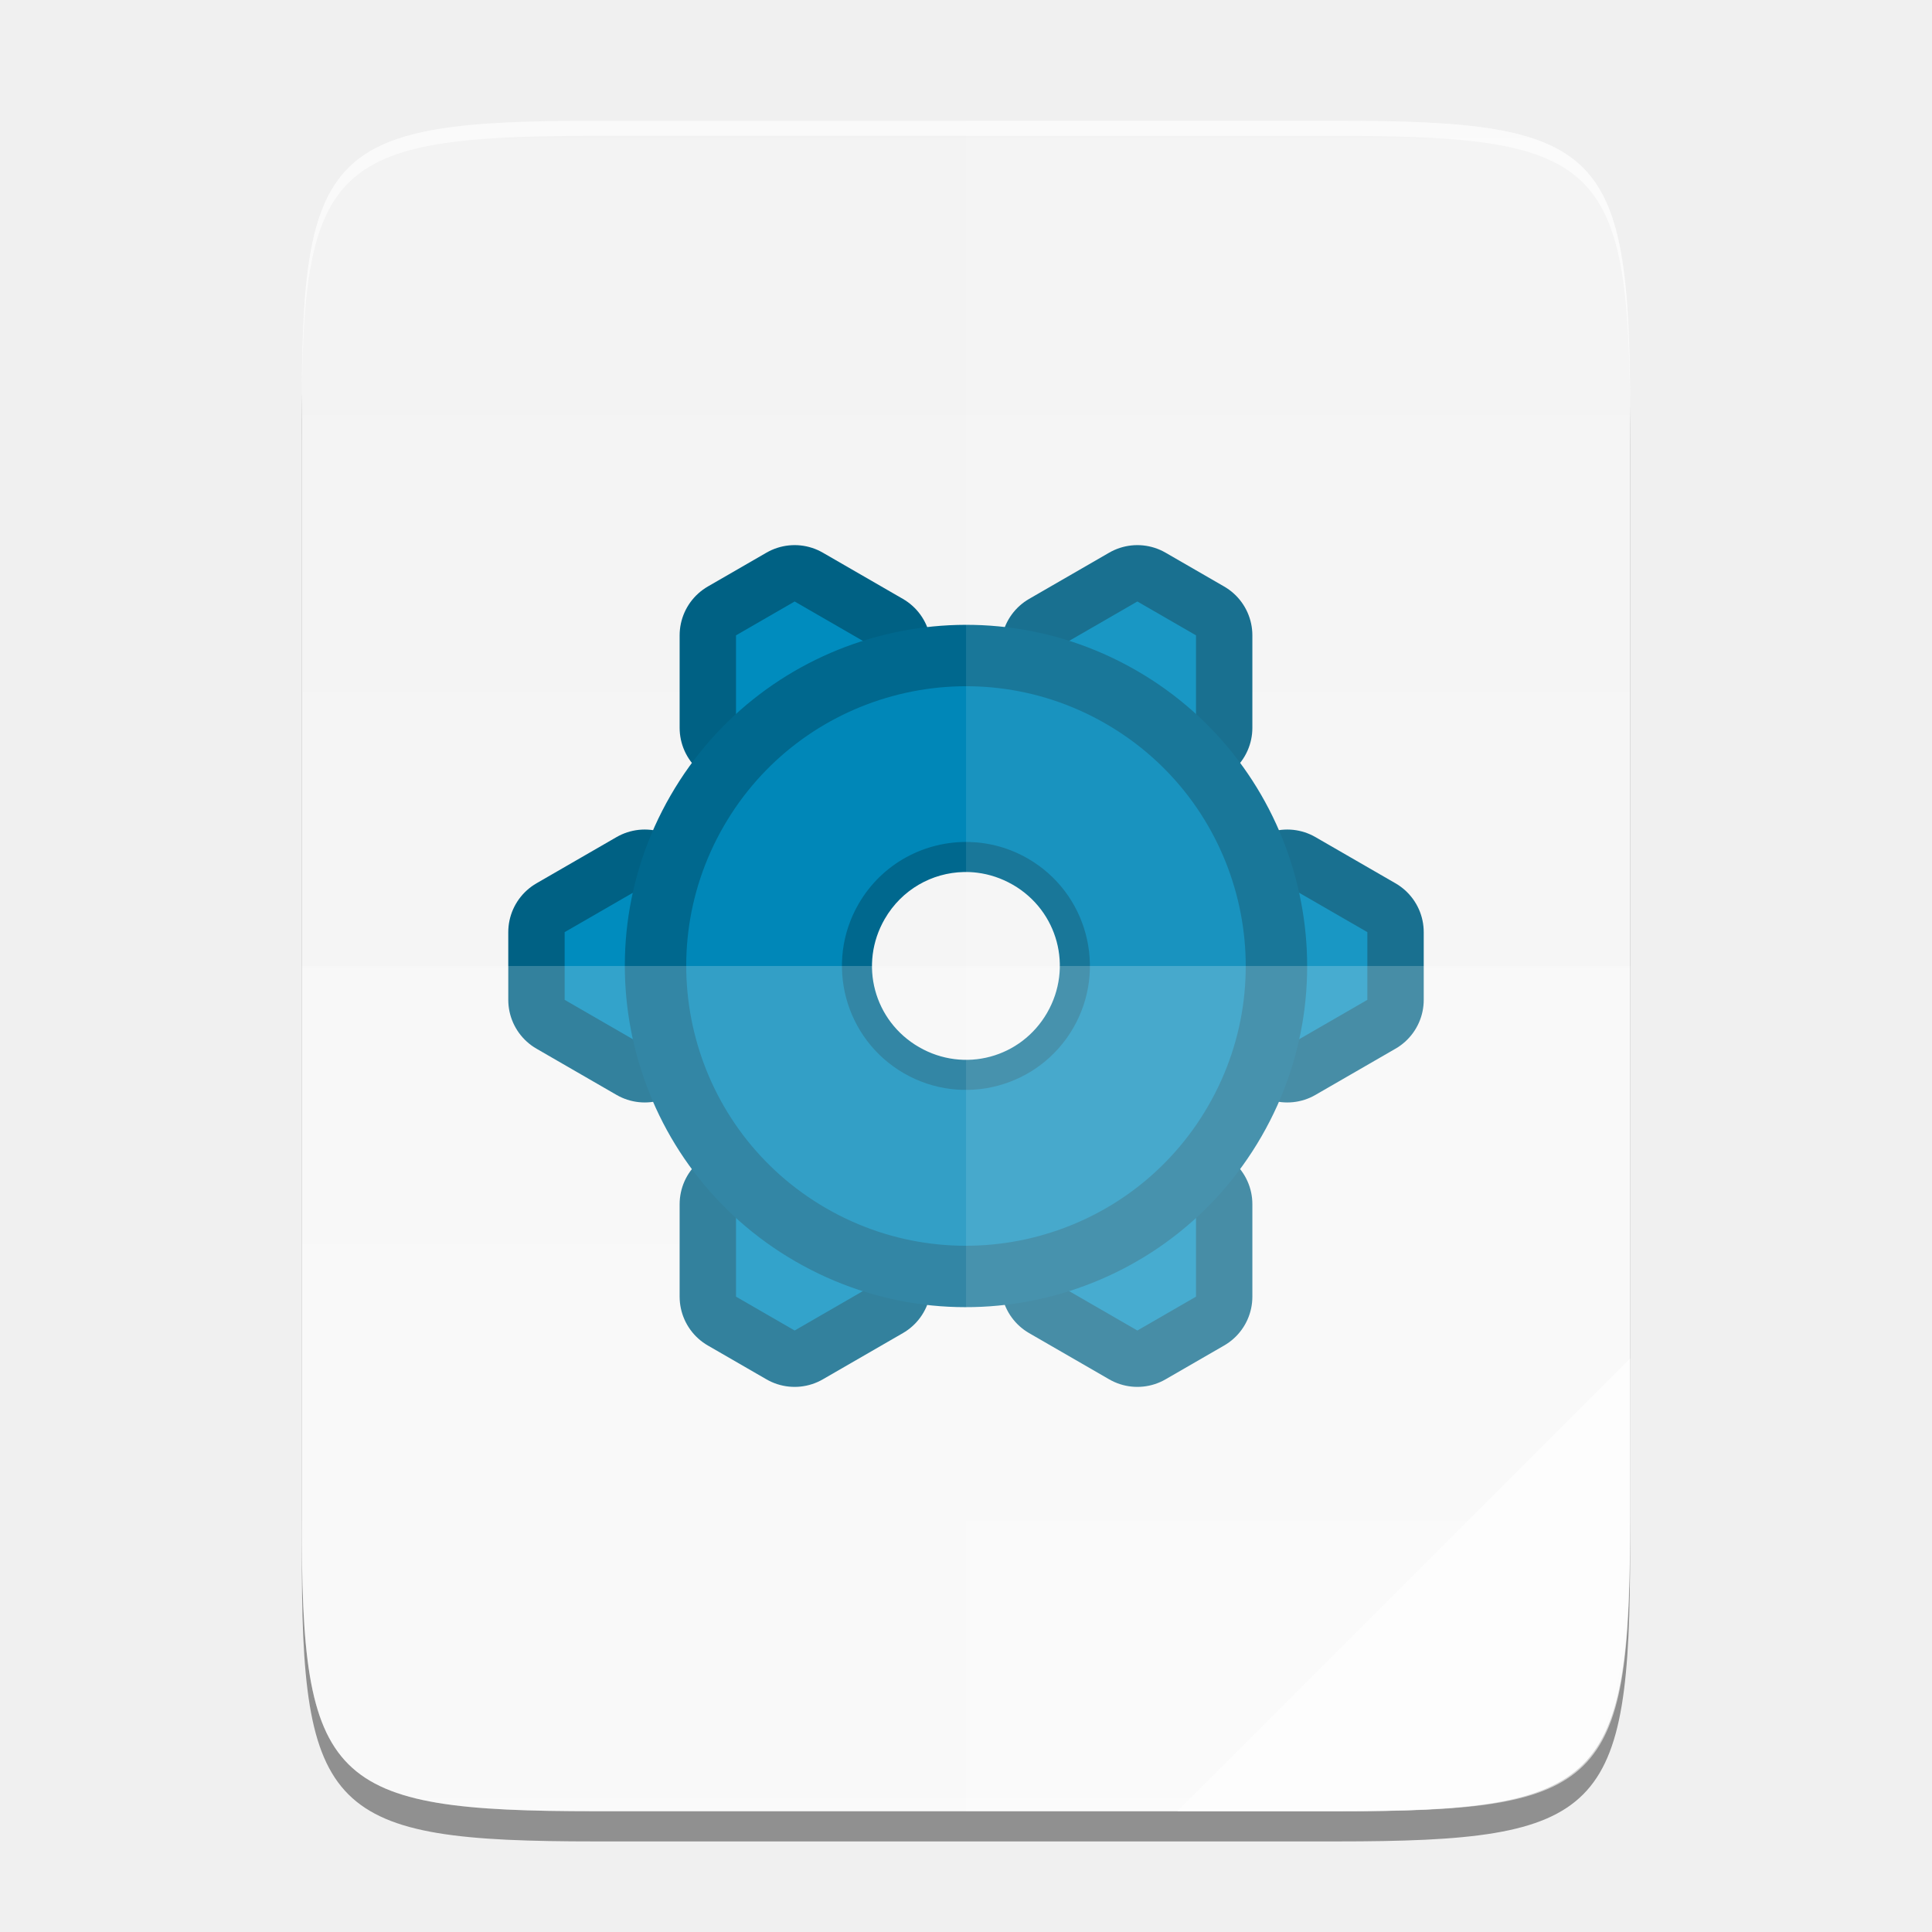
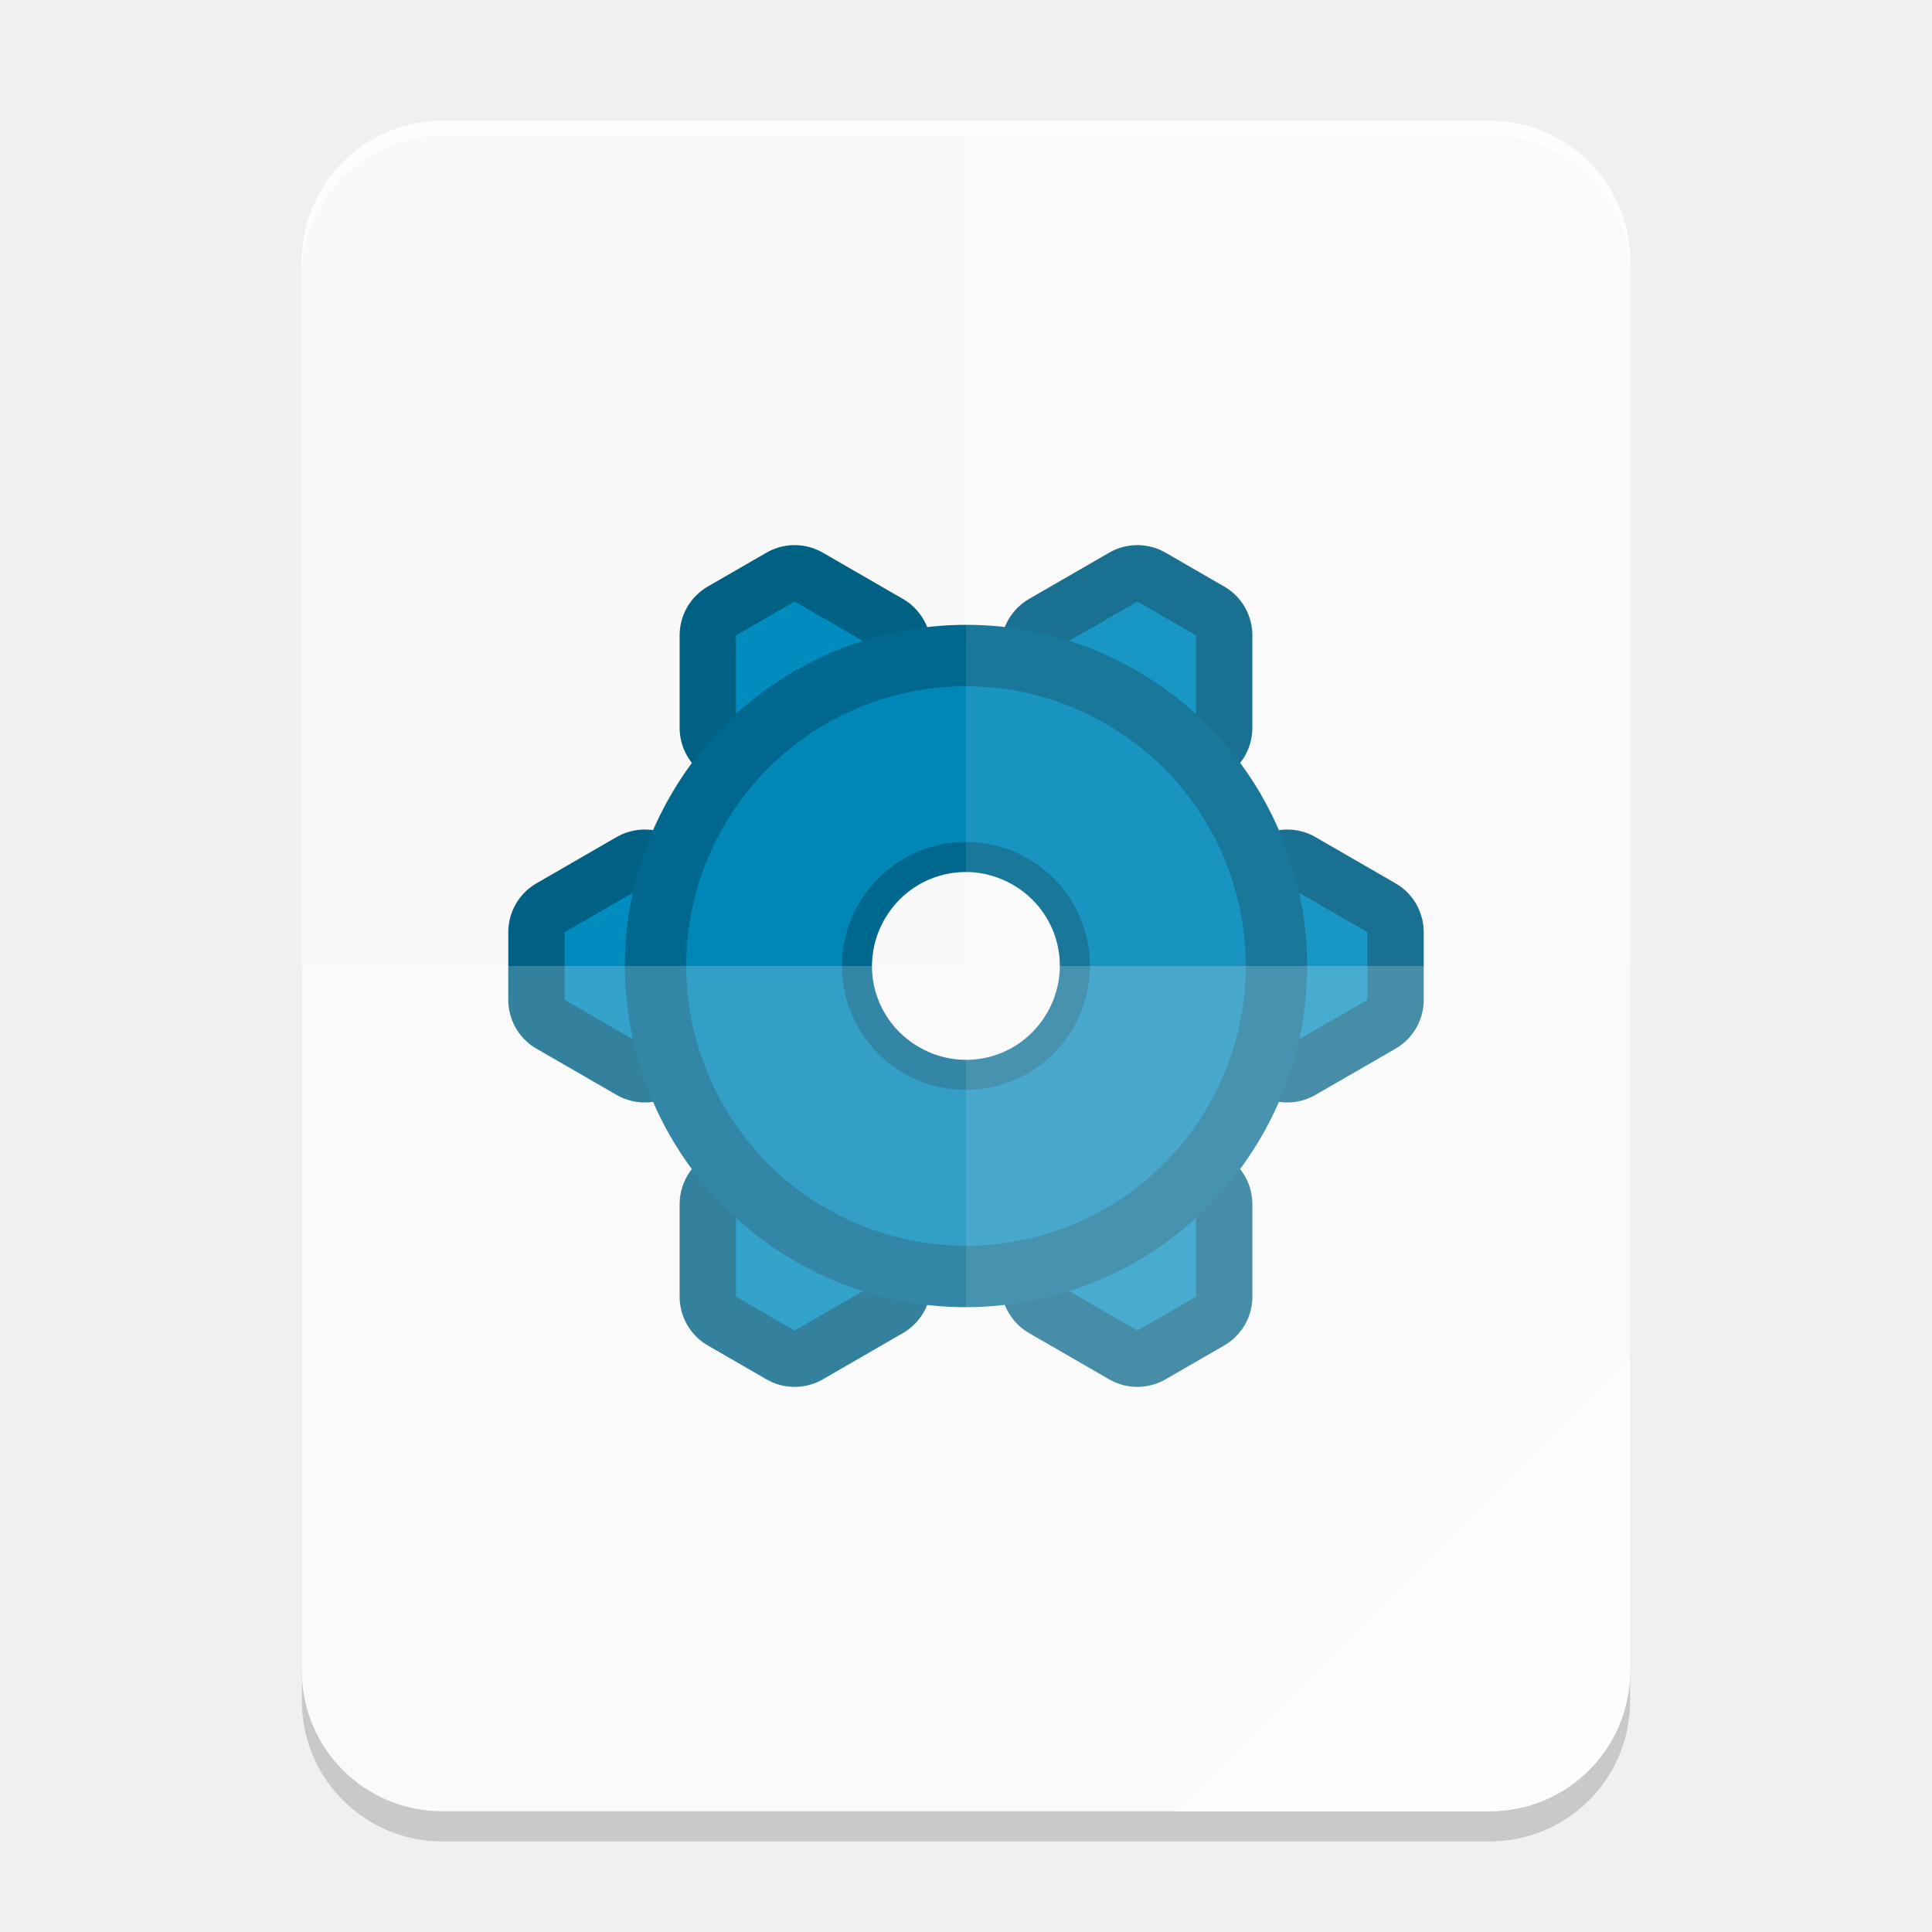
- <svg xmlns="http://www.w3.org/2000/svg" xmlns:xlink="http://www.w3.org/1999/xlink" width="256" height="256" id="svg11300" version="1.0" style="display:inline;enable-background:new">
-   <defs id="defs3">
-     <linearGradient gradientUnits="userSpaceOnUse" y2="401.584" x2="-36.383" y1="401.584" x1="529.655" id="linearGradient4226" xlink:href="#linearGradient4338" gradientTransform="matrix(0,-0.4531241,0.4530981,0,2.044161,239.9996)" />
-     <linearGradient id="linearGradient4338">
-       <stop style="stop-color:#f2f2f2;stop-opacity:1" offset="0" id="stop4340" />
-       <stop style="stop-color:#f9f9f9;stop-opacity:1" offset="1" id="stop4342" />
-     </linearGradient>
-   </defs>
+ <svg xmlns="http://www.w3.org/2000/svg" width="256" height="256" id="svg11300" version="1.0" style="display:inline;enable-background:new">
+   <defs id="defs3" />
  <g style="display:inline" id="layer1">
-     <g id="g863" style="display:inline;opacity:0.4">
-       <path style="color:#000000;display:inline;overflow:visible;visibility:visible;fill:#000000;fill-opacity:1;fill-rule:nonzero;stroke:none;stroke-width:1;marker:none;enable-background:accumulate" d="m 78.926,20 c -35.296,0 -39.093,3.625 -38.92,38.993 v 73.006 73.006 c -0.173,35.368 3.625,38.993 38.92,38.993 H 177.08 C 212.375,244 216,240.375 216,205.006 V 132 58.993 C 216,23.625 212.375,20 177.08,20 Z" id="path861" />
+     <g id="layer4-6" style="display:inline;opacity:0.4;enable-background:new">
+       <path id="rect3" style="display:inline;opacity:0.4;fill:#000000;stroke-width:6.643;stroke-linecap:round;stroke-linejoin:round;paint-order:stroke markers fill;enable-background:new" d="m 40,128 v 97.371 C 40,235.691 48.309,244 58.629,244 H 197.371 C 207.691,244 216,235.691 216,225.371 V 128 Z" />
    </g>
-     <g id="layer2" style="display:inline">
-       <path style="color:#000000;display:inline;overflow:visible;visibility:visible;fill:url(#linearGradient4226);fill-opacity:1;fill-rule:nonzero;stroke:none;stroke-width:1;marker:none;enable-background:accumulate" d="m 78.926,16 c -35.296,0 -39.093,3.625 -38.92,38.993 v 73.006 73.006 c -0.173,35.368 3.625,38.993 38.92,38.993 H 177.08 C 212.375,240 216,236.375 216,201.006 V 128 54.993 C 216,19.625 212.375,16 177.08,16 Z" id="rect4158" />
+     <g id="layer2-7" style="display:inline;enable-background:new">
+       <path id="rect2" style="display:inline;fill:#f9f9f9;stroke-width:6.643;stroke-linecap:round;stroke-linejoin:round;paint-order:stroke markers fill;enable-background:new" d="M 58.629,16 C 48.309,16 40,24.309 40,34.629 V 221.371 C 40,231.691 48.309,240 58.629,240 H 197.371 C 207.691,240 216,231.691 216,221.371 V 34.629 C 216,24.309 207.693,16 197.373,16 Z" />
    </g>
    <g id="layer8" style="display:inline;opacity:1">
      <g id="g886">
        <g id="g933" transform="matrix(0.7999998,0,0,0.8000002,29.60004,40.00001)">
          <path id="path1891" style="fill:#008cbe;fill-opacity:1;stroke:#006184;stroke-width:18.674;stroke-linecap:butt;stroke-linejoin:round;stroke-miterlimit:4;stroke-dasharray:none;stroke-opacity:1;paint-order:stroke fill markers" d="m 151.383,49.626 -13.265,7.659 22.976,13.265 9e-5,-15.317 z" />
          <path id="path1893" style="fill:#008cbe;fill-opacity:1;stroke:#006184;stroke-width:18.674;stroke-linecap:butt;stroke-linejoin:round;stroke-miterlimit:4;stroke-dasharray:none;stroke-opacity:1;paint-order:stroke fill markers" d="m 84.906,164.768 7.2e-5,-15.317 22.976,13.265 -13.265,7.659 z" />
          <path id="path1895" style="fill:#008cbe;fill-opacity:1;stroke:#006184;stroke-width:18.674;stroke-linecap:butt;stroke-linejoin:round;stroke-miterlimit:4;stroke-dasharray:none;stroke-opacity:1;paint-order:stroke fill markers" d="m 189.477,104.393 -13.265,-7.659 -1e-5,26.531 13.265,-7.659 z" />
          <path id="path1897" style="fill:#008cbe;fill-opacity:1;stroke:#006184;stroke-width:18.674;stroke-linecap:butt;stroke-linejoin:round;stroke-miterlimit:4;stroke-dasharray:none;stroke-opacity:1;paint-order:stroke fill markers" d="m 56.523,104.393 13.265,-7.659 -8e-6,26.531 -13.265,-7.659 z" />
          <path id="path1899" style="fill:#008cbe;fill-opacity:1;stroke:#006184;stroke-width:18.674;stroke-linecap:butt;stroke-linejoin:round;stroke-miterlimit:4;stroke-dasharray:none;stroke-opacity:1;paint-order:stroke fill markers" d="m 161.094,164.768 -6e-5,-15.317 -22.976,13.265 13.265,7.659 z" />
          <path id="path1901" style="fill:#008cbe;fill-opacity:1;stroke:#006184;stroke-width:18.674;stroke-linecap:butt;stroke-linejoin:round;stroke-miterlimit:4;stroke-dasharray:none;stroke-opacity:1;paint-order:stroke fill markers" d="M 94.617,49.626 107.882,57.284 84.906,70.55 84.906,55.232 Z" />
        </g>
        <g id="g873">
          <path id="path1905-0" style="fill:#00688e;fill-opacity:1;stroke:none;stroke-width:8.726;stroke-linecap:square;stroke-linejoin:round;stroke-miterlimit:4;stroke-dasharray:none;paint-order:stroke fill markers" d="M 150.337,88.705 A 45.2,45.2 89.918 0 0 88.856,105.401 45.2,45.2 89.918 0 0 105.4,167.144 45.2,45.2 89.918 0 0 167.144,150.6 45.2,45.2 89.918 0 0 150.6,88.856 45.2,45.2 89.918 0 0 150.337,88.705 Z m -13.328,23.621 a 18.08,18.08 89.918 0 1 0.031,0.018 18.08,18.08 89.918 0 1 6.618,24.698 18.08,18.08 89.918 0 1 -24.698,6.618 18.08,18.08 89.918 0 1 -6.618,-24.698 18.08,18.08 89.918 0 1 24.667,-6.635 z" />
          <path id="path1907" style="fill:#0087b8;fill-opacity:1;stroke:none;stroke-width:7.156;stroke-linecap:square;stroke-linejoin:round;stroke-miterlimit:4;stroke-dasharray:none;paint-order:stroke fill markers" d="m 146.316,95.778 a 37.064,37.064 6.205 0 0 -50.415,13.691 37.064,37.064 6.205 0 0 13.566,50.63 37.064,37.064 6.205 0 0 50.63,-13.566 37.064,37.064 6.205 0 0 -13.566,-50.63 37.064,37.064 6.205 0 0 -0.215,-0.124 z m -10.929,19.369 a 14.826,14.825 6.811 0 1 0.027,0.016 14.826,14.825 6.811 0 1 5.427,20.252 14.826,14.825 6.811 0 1 -20.252,5.426 14.826,14.825 6.811 0 1 -5.427,-20.252 14.826,14.825 6.811 0 1 20.227,-5.441 z" />
          <path id="path1029" style="color:#000000;font-style:normal;font-variant:normal;font-weight:normal;font-stretch:normal;font-size:medium;line-height:normal;font-family:sans-serif;font-variant-ligatures:normal;font-variant-position:normal;font-variant-caps:normal;font-variant-numeric:normal;font-variant-alternates:normal;font-variant-east-asian:normal;font-feature-settings:normal;font-variation-settings:normal;text-indent:0;text-align:start;text-decoration:none;text-decoration-line:none;text-decoration-style:solid;text-decoration-color:#000000;letter-spacing:normal;word-spacing:normal;text-transform:none;writing-mode:lr-tb;direction:ltr;text-orientation:mixed;dominant-baseline:auto;baseline-shift:baseline;text-anchor:start;white-space:normal;shape-padding:0;shape-margin:0;inline-size:0;clip-rule:nonzero;display:inline;overflow:visible;visibility:visible;isolation:auto;mix-blend-mode:normal;color-interpolation:sRGB;color-interpolation-filters:linearRGB;solid-color:#000000;solid-opacity:1;vector-effect:none;fill:#00688e;fill-opacity:1;fill-rule:nonzero;stroke:none;stroke-width:3.024;stroke-linecap:square;stroke-linejoin:round;stroke-miterlimit:4;stroke-dasharray:none;stroke-dashoffset:0;stroke-opacity:1;paint-order:stroke fill markers;color-rendering:auto;image-rendering:auto;shape-rendering:auto;text-rendering:auto;enable-background:accumulate;stop-color:#000000" d="m 128.409,111.567 c -5.818,-0.143 -11.531,2.817 -14.645,8.211 -4.536,7.856 -1.844,17.902 6.012,22.438 7.856,4.536 17.903,1.844 22.439,-6.012 4.536,-7.856 1.844,-17.902 -6.012,-22.438 l -0.028,-0.017 h -0.002 c -2.454,-1.41 -5.12,-2.116 -7.764,-2.181 z m -0.713,3.981 c 0.598,-0.013 1.198,0.017 1.798,0.092 1.6,0.201 3.187,0.719 4.683,1.578 0.007,0.004 0.016,0.006 0.023,0.011 5.984,3.455 8.003,10.989 4.548,16.973 -3.455,5.984 -10.989,8.002 -16.973,4.547 -5.984,-3.455 -8.002,-10.989 -4.547,-16.973 2.264,-3.921 6.282,-6.138 10.467,-6.228 z" />
        </g>
      </g>
    </g>
-     <g id="layer5" style="display:inline">
-       <path style="color:#000000;display:inline;overflow:visible;visibility:visible;opacity:0.1;fill:#ffffff;fill-opacity:1;fill-rule:nonzero;stroke:none;stroke-width:1;marker:none;enable-background:accumulate" d="m 128.003,16 v 224 h 49.077 c 35.296,0 38.002,-3.637 38.921,-38.993 V 128 54.993 C 216,19.625 212.375,16 177.079,16 Z" id="path4231" />
-       <path style="color:#000000;display:inline;overflow:visible;visibility:visible;opacity:0.2;fill:#ffffff;fill-opacity:1;fill-rule:nonzero;stroke:none;stroke-width:1;marker:none;enable-background:accumulate" d="m 40.005,128 v 73.007 c -0.173,35.368 3.625,38.993 38.921,38.993 h 98.153 c 35.296,0 38.002,-3.637 38.921,-38.993 v -73.007 z" id="path4255" />
-       <path style="color:#000000;display:inline;overflow:visible;visibility:visible;opacity:0.6;fill:#ffffff;fill-opacity:1;fill-rule:nonzero;stroke:none;stroke-width:8;stroke-linecap:butt;stroke-linejoin:miter;stroke-miterlimit:4;stroke-dasharray:none;stroke-dashoffset:0;stroke-opacity:1;marker:none;enable-background:accumulate" d="M 156.002,240 216,180 v 22.484 c -0.052,33.996 -3.803,37.516 -38.173,37.516 z" id="path4254" />
-       <path style="color:#000000;display:inline;overflow:visible;visibility:visible;opacity:0.6;fill:#ffffff;fill-opacity:1;fill-rule:nonzero;stroke:none;stroke-width:1;marker:none;enable-background:accumulate" d="m 78.926,16 c -35.296,0 -39.094,3.626 -38.921,38.994 v 2 C 39.832,21.626 43.63,18 78.926,18 H 177.079 C 212.375,18 216,21.626 216,56.994 V 54.994 C 216,19.626 212.375,16 177.079,16 Z" id="path931-3" />
+     <g id="layer3-3" style="display:inline;enable-background:new">
+       <path id="path3" style="display:inline;opacity:0.2;fill:#ffffff;stroke-width:6.643;stroke-linecap:round;stroke-linejoin:round;paint-order:stroke markers fill;enable-background:new" d="m 40,128 v 93.371 C 40,231.691 48.309,240 58.629,240 H 197.371 C 207.691,240 216,231.691 216,221.371 V 128 Z" />
+       <path id="path8" style="display:inline;opacity:0.6;fill:#ffffff;stroke-width:6.643;stroke-linecap:round;stroke-linejoin:round;paint-order:stroke markers fill;enable-background:new" d="m 216,180 -60,60 h 41.371 C 207.691,240 216,231.691 216,221.371 Z" />
+       <path id="path1" style="display:inline;opacity:0.6;fill:#ffffff;stroke-width:6.643;stroke-linecap:round;stroke-linejoin:round;paint-order:stroke markers fill;enable-background:new" d="M 58.629,16 C 48.309,16 40,24.309 40,34.629 v 2 C 40,26.309 48.309,18 58.629,18 H 197.371 C 207.691,18 216,26.309 216,36.629 v -2 C 216,24.309 207.691,16 197.371,16 Z" />
+       <path id="path2" style="display:inline;opacity:0.1;fill:#ffffff;stroke-width:6.643;stroke-linecap:round;stroke-linejoin:round;paint-order:stroke markers fill;enable-background:new" d="m 128,16 v 224 h 69.371 C 207.691,240 216,231.691 216,221.371 V 34.629 C 216,24.309 207.693,16 197.373,16 Z" />
    </g>
  </g>
</svg>
